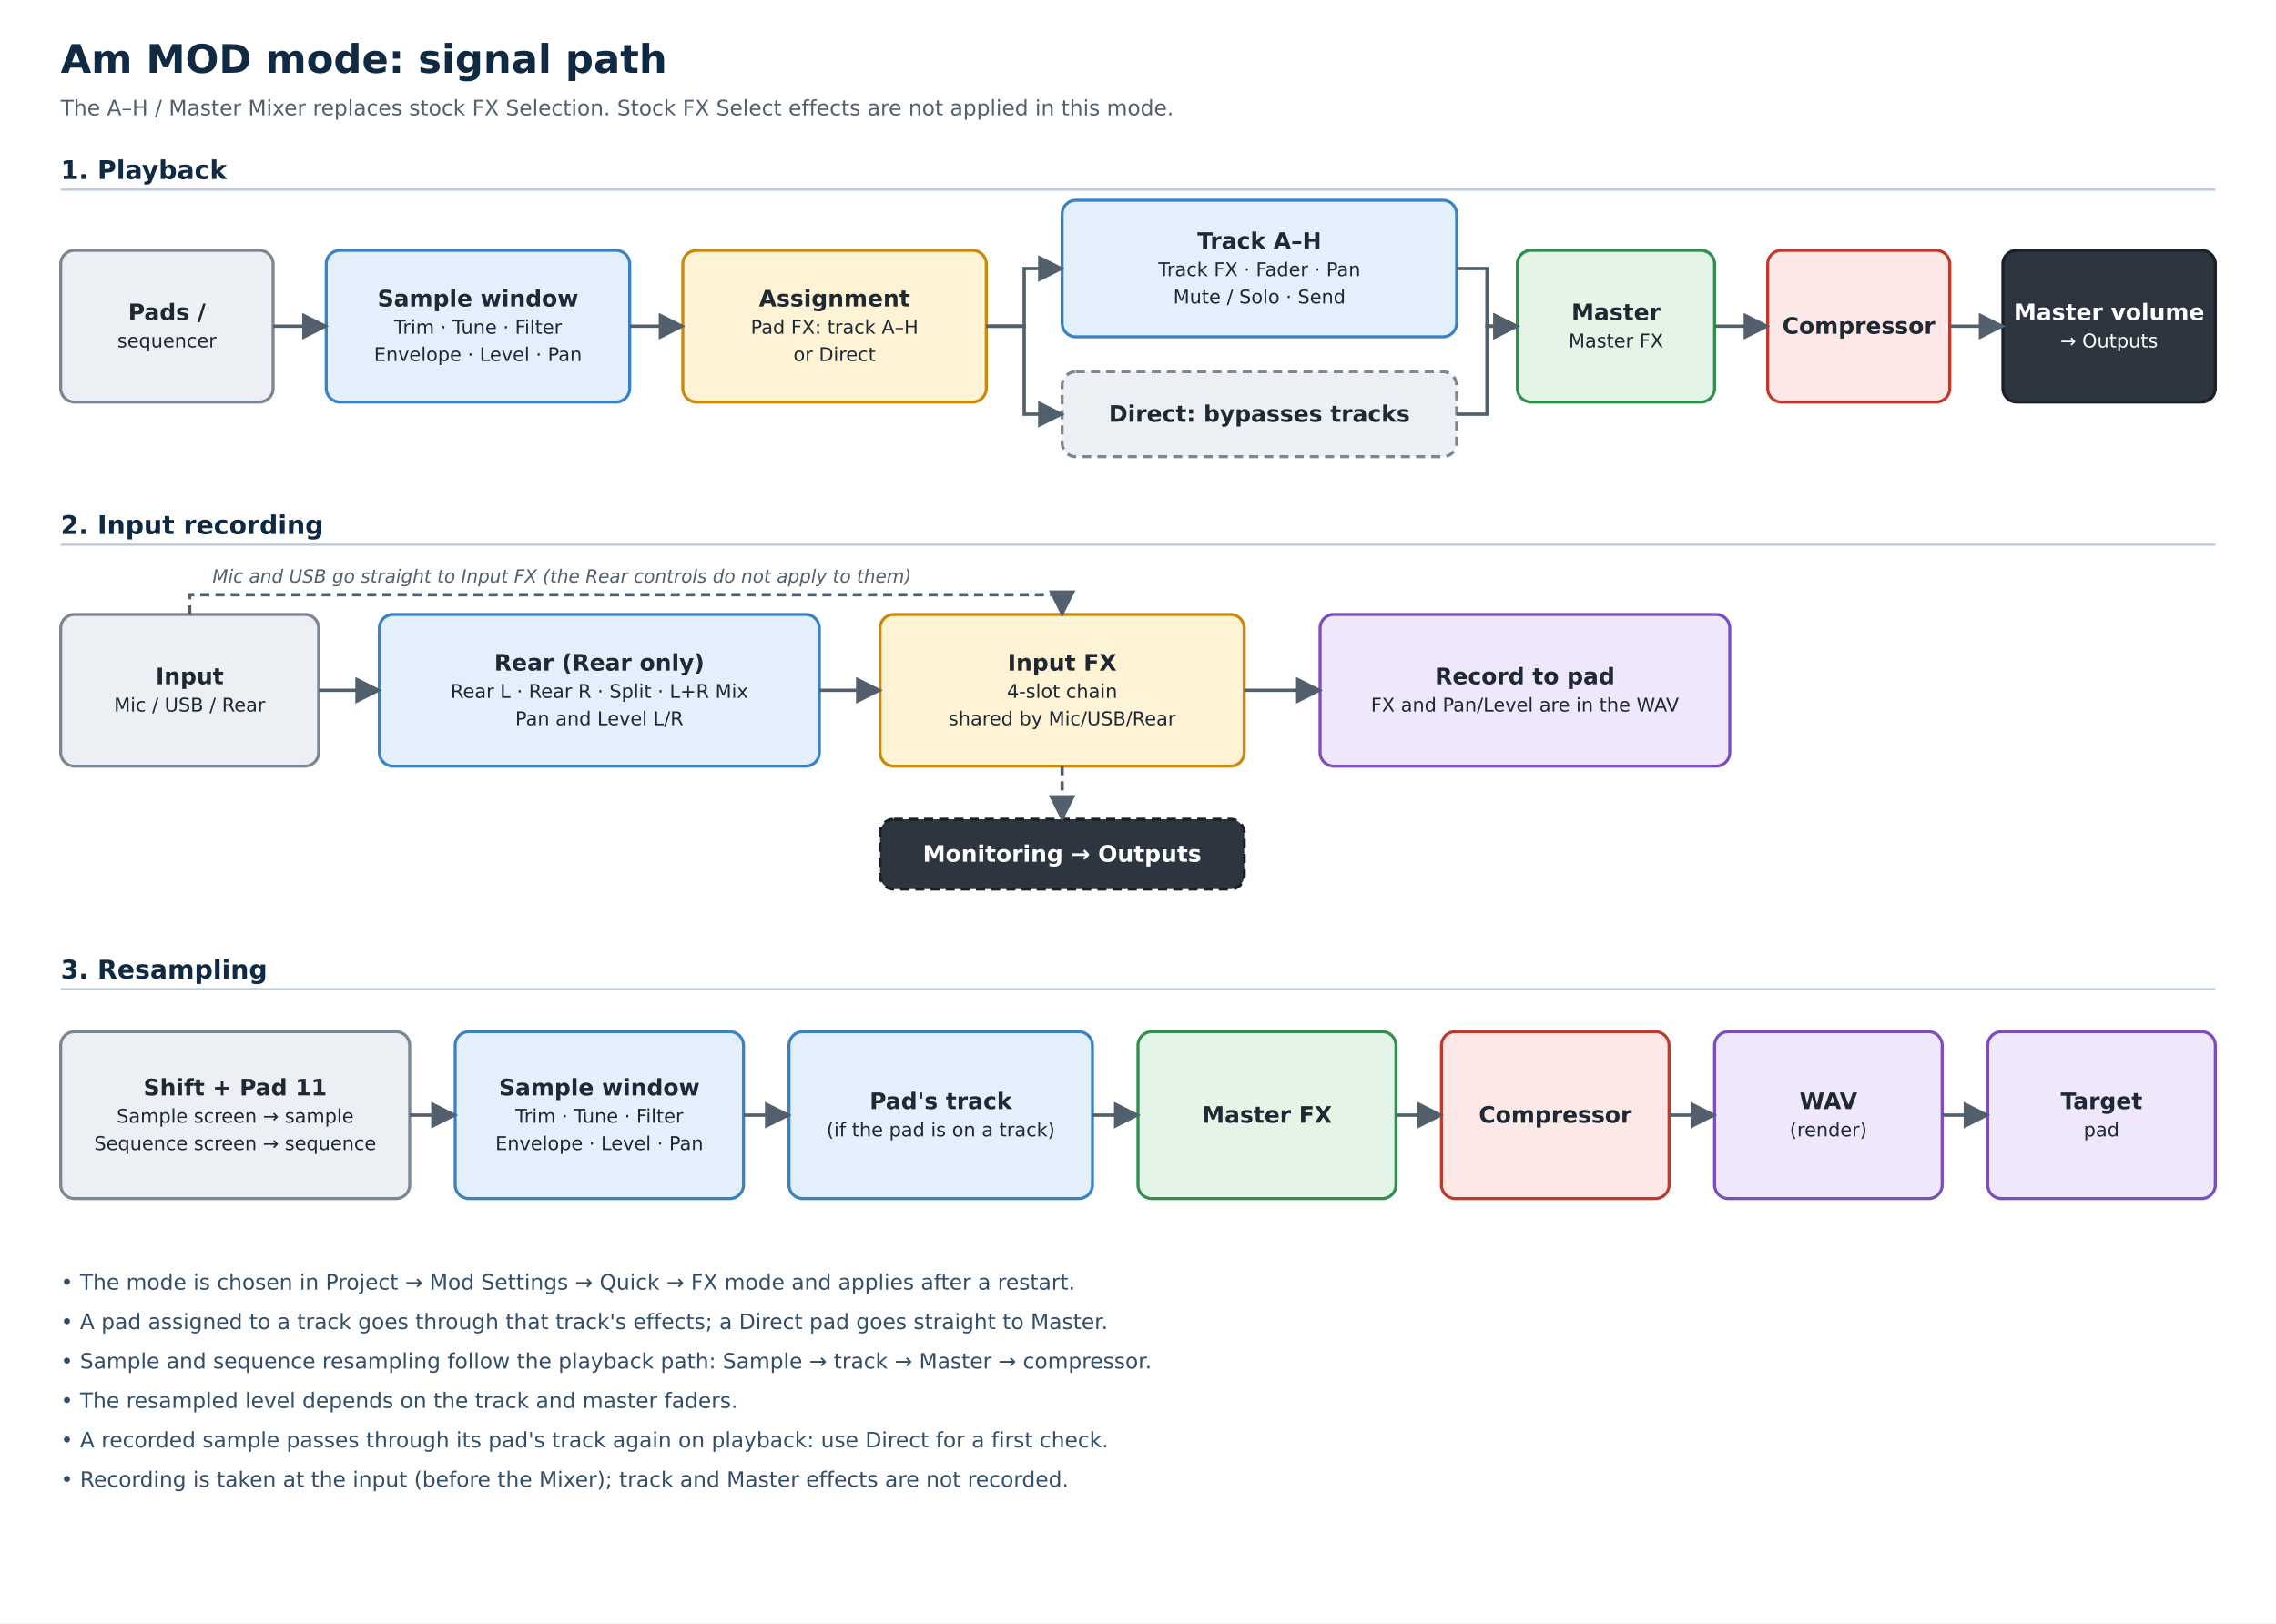
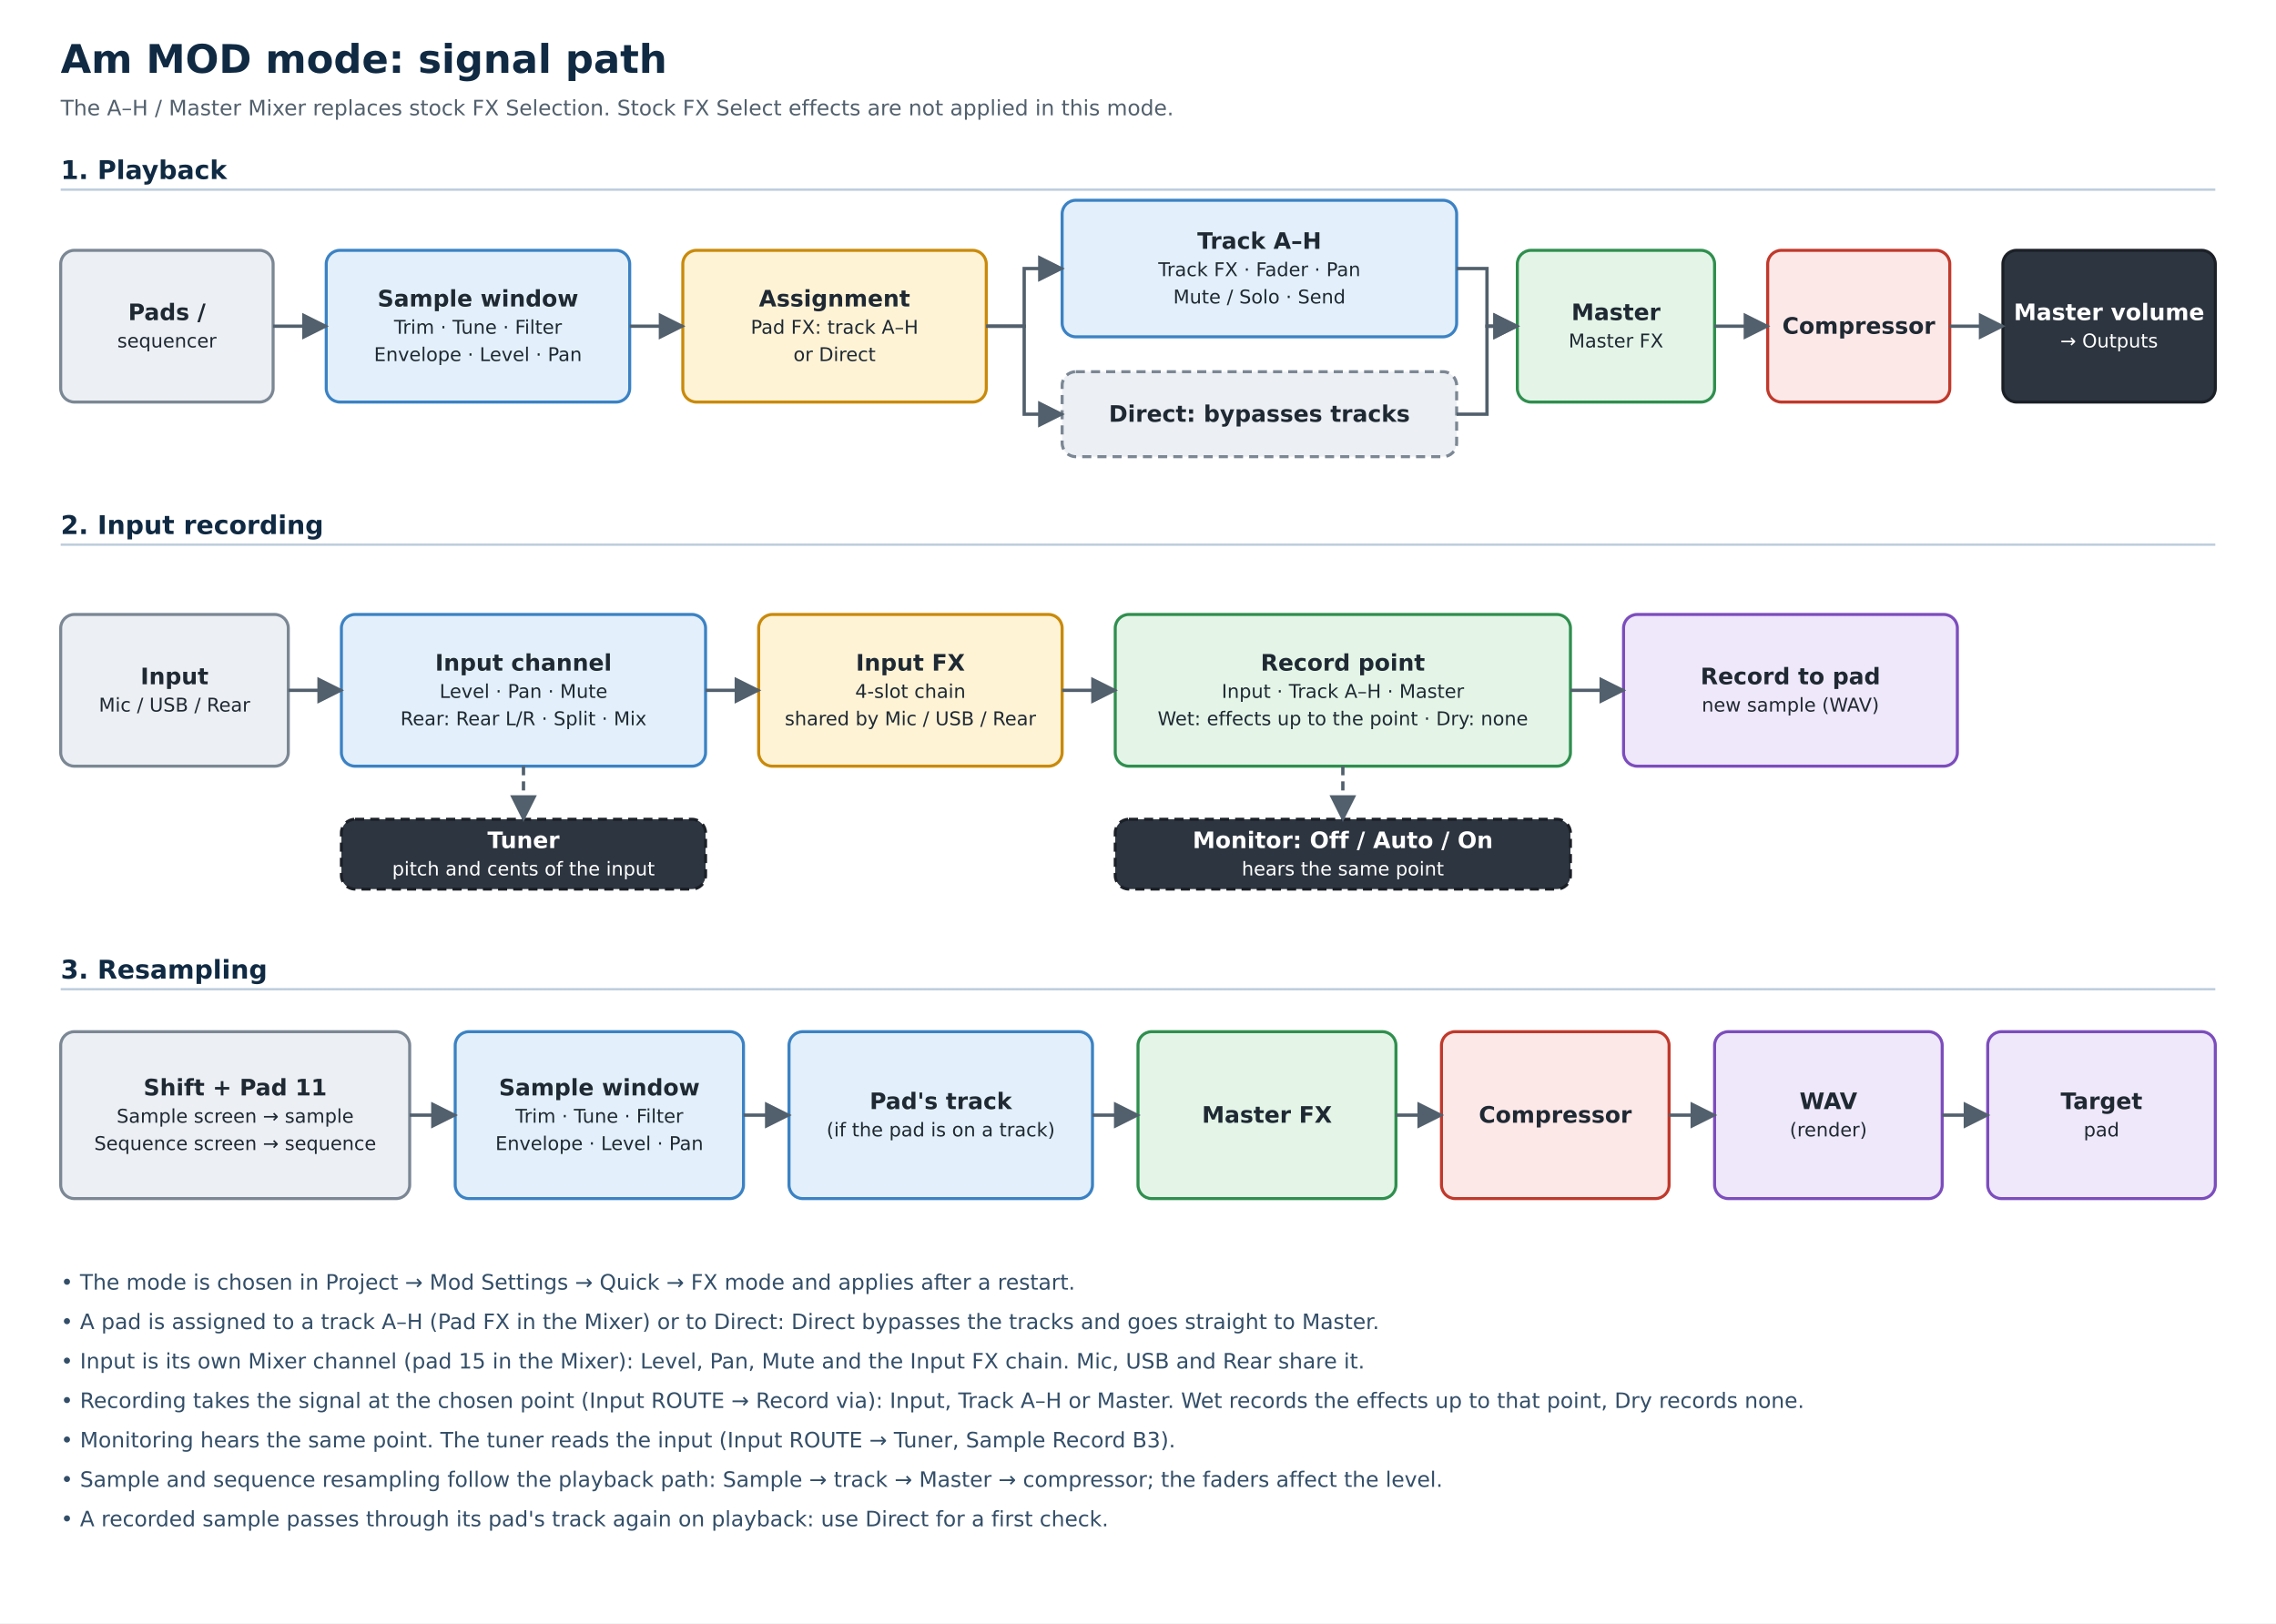
<svg xmlns="http://www.w3.org/2000/svg" width="1500" height="1070" viewBox="0 0 1500 1070" font-family="DejaVu Sans, Arial, Helvetica, sans-serif">
  <defs>
    <marker id="ah" viewBox="0 0 10 10" refX="9" refY="5" markerWidth="8" markerHeight="8" orient="auto-start-reverse">
      <path d="M0,0 L10,5 L0,10 z" fill="#52606d" />
    </marker>
  </defs>
  <rect width="100%" height="100%" fill="#ffffff" />
  <text x="40" y="48" font-size="26" font-weight="700" fill="#102a43" text-anchor="start">Am MOD mode: signal path</text>
  <text x="40" y="76" font-size="14" font-weight="400" fill="#52606d" text-anchor="start">The A–H / Master Mixer replaces stock FX Selection. Stock FX Select effects are not applied in this mode.</text>
  <text x="40" y="118" font-size="17" font-weight="700" fill="#102a43" text-anchor="start">1. Playback</text>
  <line x1="40" y1="125" x2="1460" y2="125" stroke="#bcccdc" stroke-width="1.5" />
  <rect x="40" y="165" width="140" height="100" rx="9" fill="#eceff3" stroke="#7b8794" stroke-width="2" />
  <text x="110.0" y="211.0" font-size="15" font-weight="700" fill="#1f2933" text-anchor="middle">Pads /</text>
  <text x="110.0" y="229.0" font-size="12.5" font-weight="400" fill="#1f2933" text-anchor="middle">sequencer</text>
  <rect x="215" y="165" width="200" height="100" rx="9" fill="#e3f0fb" stroke="#3b82c4" stroke-width="2" />
  <text x="315.0" y="202.0" font-size="15" font-weight="700" fill="#1f2933" text-anchor="middle">Sample window</text>
  <text x="315.0" y="220.0" font-size="12.5" font-weight="400" fill="#1f2933" text-anchor="middle">Trim · Tune · Filter</text>
  <text x="315.0" y="238.0" font-size="12.5" font-weight="400" fill="#1f2933" text-anchor="middle">Envelope · Level · Pan</text>
  <rect x="450" y="165" width="200" height="100" rx="9" fill="#fff3d6" stroke="#c98a0b" stroke-width="2" />
  <text x="550.0" y="202.0" font-size="15" font-weight="700" fill="#1f2933" text-anchor="middle">Assignment</text>
  <text x="550.0" y="220.0" font-size="12.5" font-weight="400" fill="#1f2933" text-anchor="middle">Pad FX: track A–H</text>
  <text x="550.0" y="238.0" font-size="12.5" font-weight="400" fill="#1f2933" text-anchor="middle">or Direct</text>
  <rect x="700" y="132" width="260" height="90" rx="9" fill="#e3f0fb" stroke="#3b82c4" stroke-width="2" />
  <text x="830.0" y="164.0" font-size="15" font-weight="700" fill="#1f2933" text-anchor="middle">Track A–H</text>
  <text x="830.0" y="182.0" font-size="12.5" font-weight="400" fill="#1f2933" text-anchor="middle">Track FX · Fader · Pan</text>
  <text x="830.0" y="200.0" font-size="12.5" font-weight="400" fill="#1f2933" text-anchor="middle">Mute / Solo · Send</text>
  <rect x="700" y="245" width="260" height="56" rx="9" fill="#eceff3" stroke="#7b8794" stroke-width="2" stroke-dasharray="6 4" />
  <text x="830.0" y="278.0" font-size="15" font-weight="700" fill="#1f2933" text-anchor="middle">Direct: bypasses tracks</text>
  <rect x="1000" y="165" width="130" height="100" rx="9" fill="#e4f5e8" stroke="#2f8f4e" stroke-width="2" />
  <text x="1065.0" y="211.0" font-size="15" font-weight="700" fill="#1f2933" text-anchor="middle">Master</text>
  <text x="1065.0" y="229.0" font-size="12.5" font-weight="400" fill="#1f2933" text-anchor="middle">Master FX</text>
  <rect x="1165" y="165" width="120" height="100" rx="9" fill="#fde8e8" stroke="#c0392b" stroke-width="2" />
  <text x="1225.0" y="220.0" font-size="15" font-weight="700" fill="#1f2933" text-anchor="middle">Compressor</text>
  <rect x="1320" y="165" width="140" height="100" rx="9" fill="#2d3540" stroke="#1b2027" stroke-width="2" />
  <text x="1390.0" y="211.0" font-size="15" font-weight="700" fill="#ffffff" text-anchor="middle">Master volume</text>
  <text x="1390.0" y="229.0" font-size="12.5" font-weight="400" fill="#ffffff" text-anchor="middle">→ Outputs</text>
  <polyline points="180,215 215,215" fill="none" stroke="#52606d" stroke-width="2.2" marker-end="url(#ah)" />
  <polyline points="415,215 450,215" fill="none" stroke="#52606d" stroke-width="2.2" marker-end="url(#ah)" />
  <polyline points="650,215 675,215 675,177 700,177" fill="none" stroke="#52606d" stroke-width="2.2" marker-end="url(#ah)" />
  <polyline points="650,215 675,215 675,273 700,273" fill="none" stroke="#52606d" stroke-width="2.2" marker-end="url(#ah)" />
  <polyline points="960,177 980,177 980,215 1000,215" fill="none" stroke="#52606d" stroke-width="2.2" marker-end="url(#ah)" />
  <polyline points="960,273 980,273 980,215 1000,215" fill="none" stroke="#52606d" stroke-width="2.2" marker-end="url(#ah)" />
  <polyline points="1130,215 1165,215" fill="none" stroke="#52606d" stroke-width="2.2" marker-end="url(#ah)" />
  <polyline points="1285,215 1320,215" fill="none" stroke="#52606d" stroke-width="2.2" marker-end="url(#ah)" />
  <text x="40" y="352" font-size="17" font-weight="700" fill="#102a43" text-anchor="start">2. Input recording</text>
  <line x1="40" y1="359" x2="1460" y2="359" stroke="#bcccdc" stroke-width="1.5" />
-   <rect x="40" y="405" width="170" height="100" rx="9" fill="#eceff3" stroke="#7b8794" stroke-width="2" />
-   <text x="125.0" y="451.0" font-size="15" font-weight="700" fill="#1f2933" text-anchor="middle">Input</text>
-   <text x="125.0" y="469.0" font-size="12.5" font-weight="400" fill="#1f2933" text-anchor="middle">Mic / USB / Rear</text>
-   <rect x="250" y="405" width="290" height="100" rx="9" fill="#e3f0fb" stroke="#3b82c4" stroke-width="2" />
-   <text x="395.0" y="442.0" font-size="15" font-weight="700" fill="#1f2933" text-anchor="middle">Rear (Rear only)</text>
-   <text x="395.0" y="460.0" font-size="12.5" font-weight="400" fill="#1f2933" text-anchor="middle">Rear L · Rear R · Split · L+R Mix</text>
-   <text x="395.0" y="478.0" font-size="12.5" font-weight="400" fill="#1f2933" text-anchor="middle">Pan and Level L/R</text>
-   <rect x="580" y="405" width="240" height="100" rx="9" fill="#fff3d6" stroke="#c98a0b" stroke-width="2" />
-   <text x="700.0" y="442.0" font-size="15" font-weight="700" fill="#1f2933" text-anchor="middle">Input FX</text>
-   <text x="700.0" y="460.0" font-size="12.5" font-weight="400" fill="#1f2933" text-anchor="middle">4-slot chain</text>
-   <text x="700.0" y="478.0" font-size="12.5" font-weight="400" fill="#1f2933" text-anchor="middle">shared by Mic/USB/Rear</text>
-   <rect x="870" y="405" width="270" height="100" rx="9" fill="#efe7fa" stroke="#7c4dbd" stroke-width="2" />
-   <text x="1005.0" y="451.0" font-size="15" font-weight="700" fill="#1f2933" text-anchor="middle">Record to pad</text>
-   <text x="1005.0" y="469.0" font-size="12.5" font-weight="400" fill="#1f2933" text-anchor="middle">FX and Pan/Level are in the WAV</text>
-   <rect x="580" y="540" width="240" height="46" rx="9" fill="#2d3540" stroke="#1b2027" stroke-width="2" stroke-dasharray="6 4" />
-   <text x="700.0" y="568.0" font-size="15" font-weight="700" fill="#ffffff" text-anchor="middle">Monitoring → Outputs</text>
-   <polyline points="210,455 250,455" fill="none" stroke="#52606d" stroke-width="2.2" marker-end="url(#ah)" />
-   <polyline points="540,455 580,455" fill="none" stroke="#52606d" stroke-width="2.2" marker-end="url(#ah)" />
-   <polyline points="820,455 870,455" fill="none" stroke="#52606d" stroke-width="2.2" marker-end="url(#ah)" />
-   <polyline points="125,405 125,392 700,392 700,405" fill="none" stroke="#52606d" stroke-width="2.2" stroke-dasharray="6 4" marker-end="url(#ah)" />
-   <text x="140" y="384" font-size="12" font-weight="400" fill="#52606d" text-anchor="start" font-style="italic">Mic and USB go straight to Input FX (the Rear controls do not apply to them)</text>
-   <polyline points="700,505 700,540" fill="none" stroke="#52606d" stroke-width="2.2" stroke-dasharray="6 4" marker-end="url(#ah)" />
+   <rect x="40" y="405" width="150" height="100" rx="9" fill="#eceff3" stroke="#7b8794" stroke-width="2" />
+   <text x="115.0" y="451.0" font-size="15" font-weight="700" fill="#1f2933" text-anchor="middle">Input</text>
+   <text x="115.0" y="469.0" font-size="12.5" font-weight="400" fill="#1f2933" text-anchor="middle">Mic / USB / Rear</text>
+   <rect x="225" y="405" width="240" height="100" rx="9" fill="#e3f0fb" stroke="#3b82c4" stroke-width="2" />
+   <text x="345.0" y="442.0" font-size="15" font-weight="700" fill="#1f2933" text-anchor="middle">Input channel</text>
+   <text x="345.0" y="460.0" font-size="12.5" font-weight="400" fill="#1f2933" text-anchor="middle">Level · Pan · Mute</text>
+   <text x="345.0" y="478.0" font-size="12.5" font-weight="400" fill="#1f2933" text-anchor="middle">Rear: Rear L/R · Split · Mix</text>
+   <rect x="500" y="405" width="200" height="100" rx="9" fill="#fff3d6" stroke="#c98a0b" stroke-width="2" />
+   <text x="600.0" y="442.0" font-size="15" font-weight="700" fill="#1f2933" text-anchor="middle">Input FX</text>
+   <text x="600.0" y="460.0" font-size="12.5" font-weight="400" fill="#1f2933" text-anchor="middle">4-slot chain</text>
+   <text x="600.0" y="478.0" font-size="12.5" font-weight="400" fill="#1f2933" text-anchor="middle">shared by Mic / USB / Rear</text>
+   <rect x="735" y="405" width="300" height="100" rx="9" fill="#e4f5e8" stroke="#2f8f4e" stroke-width="2" />
+   <text x="885.0" y="442.0" font-size="15" font-weight="700" fill="#1f2933" text-anchor="middle">Record point</text>
+   <text x="885.0" y="460.0" font-size="12.5" font-weight="400" fill="#1f2933" text-anchor="middle">Input · Track A–H · Master</text>
+   <text x="885.0" y="478.0" font-size="12.5" font-weight="400" fill="#1f2933" text-anchor="middle">Wet: effects up to the point · Dry: none</text>
+   <rect x="1070" y="405" width="220" height="100" rx="9" fill="#efe7fa" stroke="#7c4dbd" stroke-width="2" />
+   <text x="1180.0" y="451.0" font-size="15" font-weight="700" fill="#1f2933" text-anchor="middle">Record to pad</text>
+   <text x="1180.0" y="469.0" font-size="12.5" font-weight="400" fill="#1f2933" text-anchor="middle">new sample (WAV)</text>
+   <rect x="735" y="540" width="300" height="46" rx="9" fill="#2d3540" stroke="#1b2027" stroke-width="2" stroke-dasharray="6 4" />
+   <text x="885.0" y="559.0" font-size="15" font-weight="700" fill="#ffffff" text-anchor="middle">Monitor: Off / Auto / On</text>
+   <text x="885.0" y="577.0" font-size="12.5" font-weight="400" fill="#ffffff" text-anchor="middle">hears the same point</text>
+   <rect x="225" y="540" width="240" height="46" rx="9" fill="#2d3540" stroke="#1b2027" stroke-width="2" stroke-dasharray="6 4" />
+   <text x="345.0" y="559.0" font-size="15" font-weight="700" fill="#ffffff" text-anchor="middle">Tuner</text>
+   <text x="345.0" y="577.0" font-size="12.5" font-weight="400" fill="#ffffff" text-anchor="middle">pitch and cents of the input</text>
+   <polyline points="190,455 225,455" fill="none" stroke="#52606d" stroke-width="2.2" marker-end="url(#ah)" />
+   <polyline points="465,455 500,455" fill="none" stroke="#52606d" stroke-width="2.2" marker-end="url(#ah)" />
+   <polyline points="700,455 735,455" fill="none" stroke="#52606d" stroke-width="2.2" marker-end="url(#ah)" />
+   <polyline points="1035,455 1070,455" fill="none" stroke="#52606d" stroke-width="2.2" marker-end="url(#ah)" />
+   <polyline points="885,505 885,540" fill="none" stroke="#52606d" stroke-width="2.2" stroke-dasharray="6 4" marker-end="url(#ah)" />
+   <polyline points="345,505 345,540" fill="none" stroke="#52606d" stroke-width="2.2" stroke-dasharray="6 4" marker-end="url(#ah)" />
  <text x="40" y="645" font-size="17" font-weight="700" fill="#102a43" text-anchor="start">3. Resampling</text>
  <line x1="40" y1="652" x2="1460" y2="652" stroke="#bcccdc" stroke-width="1.5" />
  <rect x="40" y="680" width="230" height="110" rx="9" fill="#eceff3" stroke="#7b8794" stroke-width="2" />
  <text x="155.0" y="722.0" font-size="15" font-weight="700" fill="#1f2933" text-anchor="middle">Shift + Pad 11</text>
  <text x="155.0" y="740.0" font-size="12.5" font-weight="400" fill="#1f2933" text-anchor="middle">Sample screen → sample</text>
  <text x="155.0" y="758.0" font-size="12.5" font-weight="400" fill="#1f2933" text-anchor="middle">Sequence screen → sequence</text>
  <rect x="300" y="680" width="190" height="110" rx="9" fill="#e3f0fb" stroke="#3b82c4" stroke-width="2" />
  <text x="395.0" y="722.0" font-size="15" font-weight="700" fill="#1f2933" text-anchor="middle">Sample window</text>
  <text x="395.0" y="740.0" font-size="12.5" font-weight="400" fill="#1f2933" text-anchor="middle">Trim · Tune · Filter</text>
  <text x="395.0" y="758.0" font-size="12.5" font-weight="400" fill="#1f2933" text-anchor="middle">Envelope · Level · Pan</text>
  <rect x="520" y="680" width="200" height="110" rx="9" fill="#e3f0fb" stroke="#3b82c4" stroke-width="2" />
  <text x="620.0" y="731.0" font-size="15" font-weight="700" fill="#1f2933" text-anchor="middle">Pad's track</text>
  <text x="620.0" y="749.0" font-size="12.5" font-weight="400" fill="#1f2933" text-anchor="middle">(if the pad is on a track)</text>
  <rect x="750" y="680" width="170" height="110" rx="9" fill="#e4f5e8" stroke="#2f8f4e" stroke-width="2" />
  <text x="835.0" y="740.0" font-size="15" font-weight="700" fill="#1f2933" text-anchor="middle">Master FX</text>
  <rect x="950" y="680" width="150" height="110" rx="9" fill="#fde8e8" stroke="#c0392b" stroke-width="2" />
  <text x="1025.0" y="740.0" font-size="15" font-weight="700" fill="#1f2933" text-anchor="middle">Compressor</text>
  <rect x="1130" y="680" width="150" height="110" rx="9" fill="#efe7fa" stroke="#7c4dbd" stroke-width="2" />
  <text x="1205.0" y="731.0" font-size="15" font-weight="700" fill="#1f2933" text-anchor="middle">WAV</text>
  <text x="1205.0" y="749.0" font-size="12.5" font-weight="400" fill="#1f2933" text-anchor="middle">(render)</text>
  <rect x="1310" y="680" width="150" height="110" rx="9" fill="#efe7fa" stroke="#7c4dbd" stroke-width="2" />
  <text x="1385.0" y="731.0" font-size="15" font-weight="700" fill="#1f2933" text-anchor="middle">Target</text>
  <text x="1385.0" y="749.0" font-size="12.5" font-weight="400" fill="#1f2933" text-anchor="middle">pad</text>
  <polyline points="270,735 300,735" fill="none" stroke="#52606d" stroke-width="2.2" marker-end="url(#ah)" />
  <polyline points="490,735 520,735" fill="none" stroke="#52606d" stroke-width="2.2" marker-end="url(#ah)" />
  <polyline points="720,735 750,735" fill="none" stroke="#52606d" stroke-width="2.2" marker-end="url(#ah)" />
  <polyline points="920,735 950,735" fill="none" stroke="#52606d" stroke-width="2.2" marker-end="url(#ah)" />
  <polyline points="1100,735 1130,735" fill="none" stroke="#52606d" stroke-width="2.2" marker-end="url(#ah)" />
  <polyline points="1280,735 1310,735" fill="none" stroke="#52606d" stroke-width="2.2" marker-end="url(#ah)" />
  <text x="40" y="850" font-size="14" font-weight="400" fill="#334e68" text-anchor="start">• The mode is chosen in Project → Mod Settings → Quick → FX mode and applies after a restart.</text>
-   <text x="40" y="876" font-size="14" font-weight="400" fill="#334e68" text-anchor="start">• A pad assigned to a track goes through that track's effects; a Direct pad goes straight to Master.</text>
-   <text x="40" y="902" font-size="14" font-weight="400" fill="#334e68" text-anchor="start">• Sample and sequence resampling follow the playback path: Sample → track → Master → compressor.</text>
-   <text x="40" y="928" font-size="14" font-weight="400" fill="#334e68" text-anchor="start">• The resampled level depends on the track and master faders.</text>
-   <text x="40" y="954" font-size="14" font-weight="400" fill="#334e68" text-anchor="start">• A recorded sample passes through its pad's track again on playback: use Direct for a first check.</text>
-   <text x="40" y="980" font-size="14" font-weight="400" fill="#334e68" text-anchor="start">• Recording is taken at the input (before the Mixer); track and Master effects are not recorded.</text>
+   <text x="40" y="876" font-size="14" font-weight="400" fill="#334e68" text-anchor="start">• A pad is assigned to a track A–H (Pad FX in the Mixer) or to Direct: Direct bypasses the tracks and goes straight to Master.</text>
+   <text x="40" y="902" font-size="14" font-weight="400" fill="#334e68" text-anchor="start">• Input is its own Mixer channel (pad 15 in the Mixer): Level, Pan, Mute and the Input FX chain. Mic, USB and Rear share it.</text>
+   <text x="40" y="928" font-size="14" font-weight="400" fill="#334e68" text-anchor="start">• Recording takes the signal at the chosen point (Input ROUTE → Record via): Input, Track A–H or Master. Wet records the effects up to that point, Dry records none.</text>
+   <text x="40" y="954" font-size="14" font-weight="400" fill="#334e68" text-anchor="start">• Monitoring hears the same point. The tuner reads the input (Input ROUTE → Tuner, Sample Record B3).</text>
+   <text x="40" y="980" font-size="14" font-weight="400" fill="#334e68" text-anchor="start">• Sample and sequence resampling follow the playback path: Sample → track → Master → compressor; the faders affect the level.</text>
+   <text x="40" y="1006" font-size="14" font-weight="400" fill="#334e68" text-anchor="start">• A recorded sample passes through its pad's track again on playback: use Direct for a first check.</text>
</svg>
